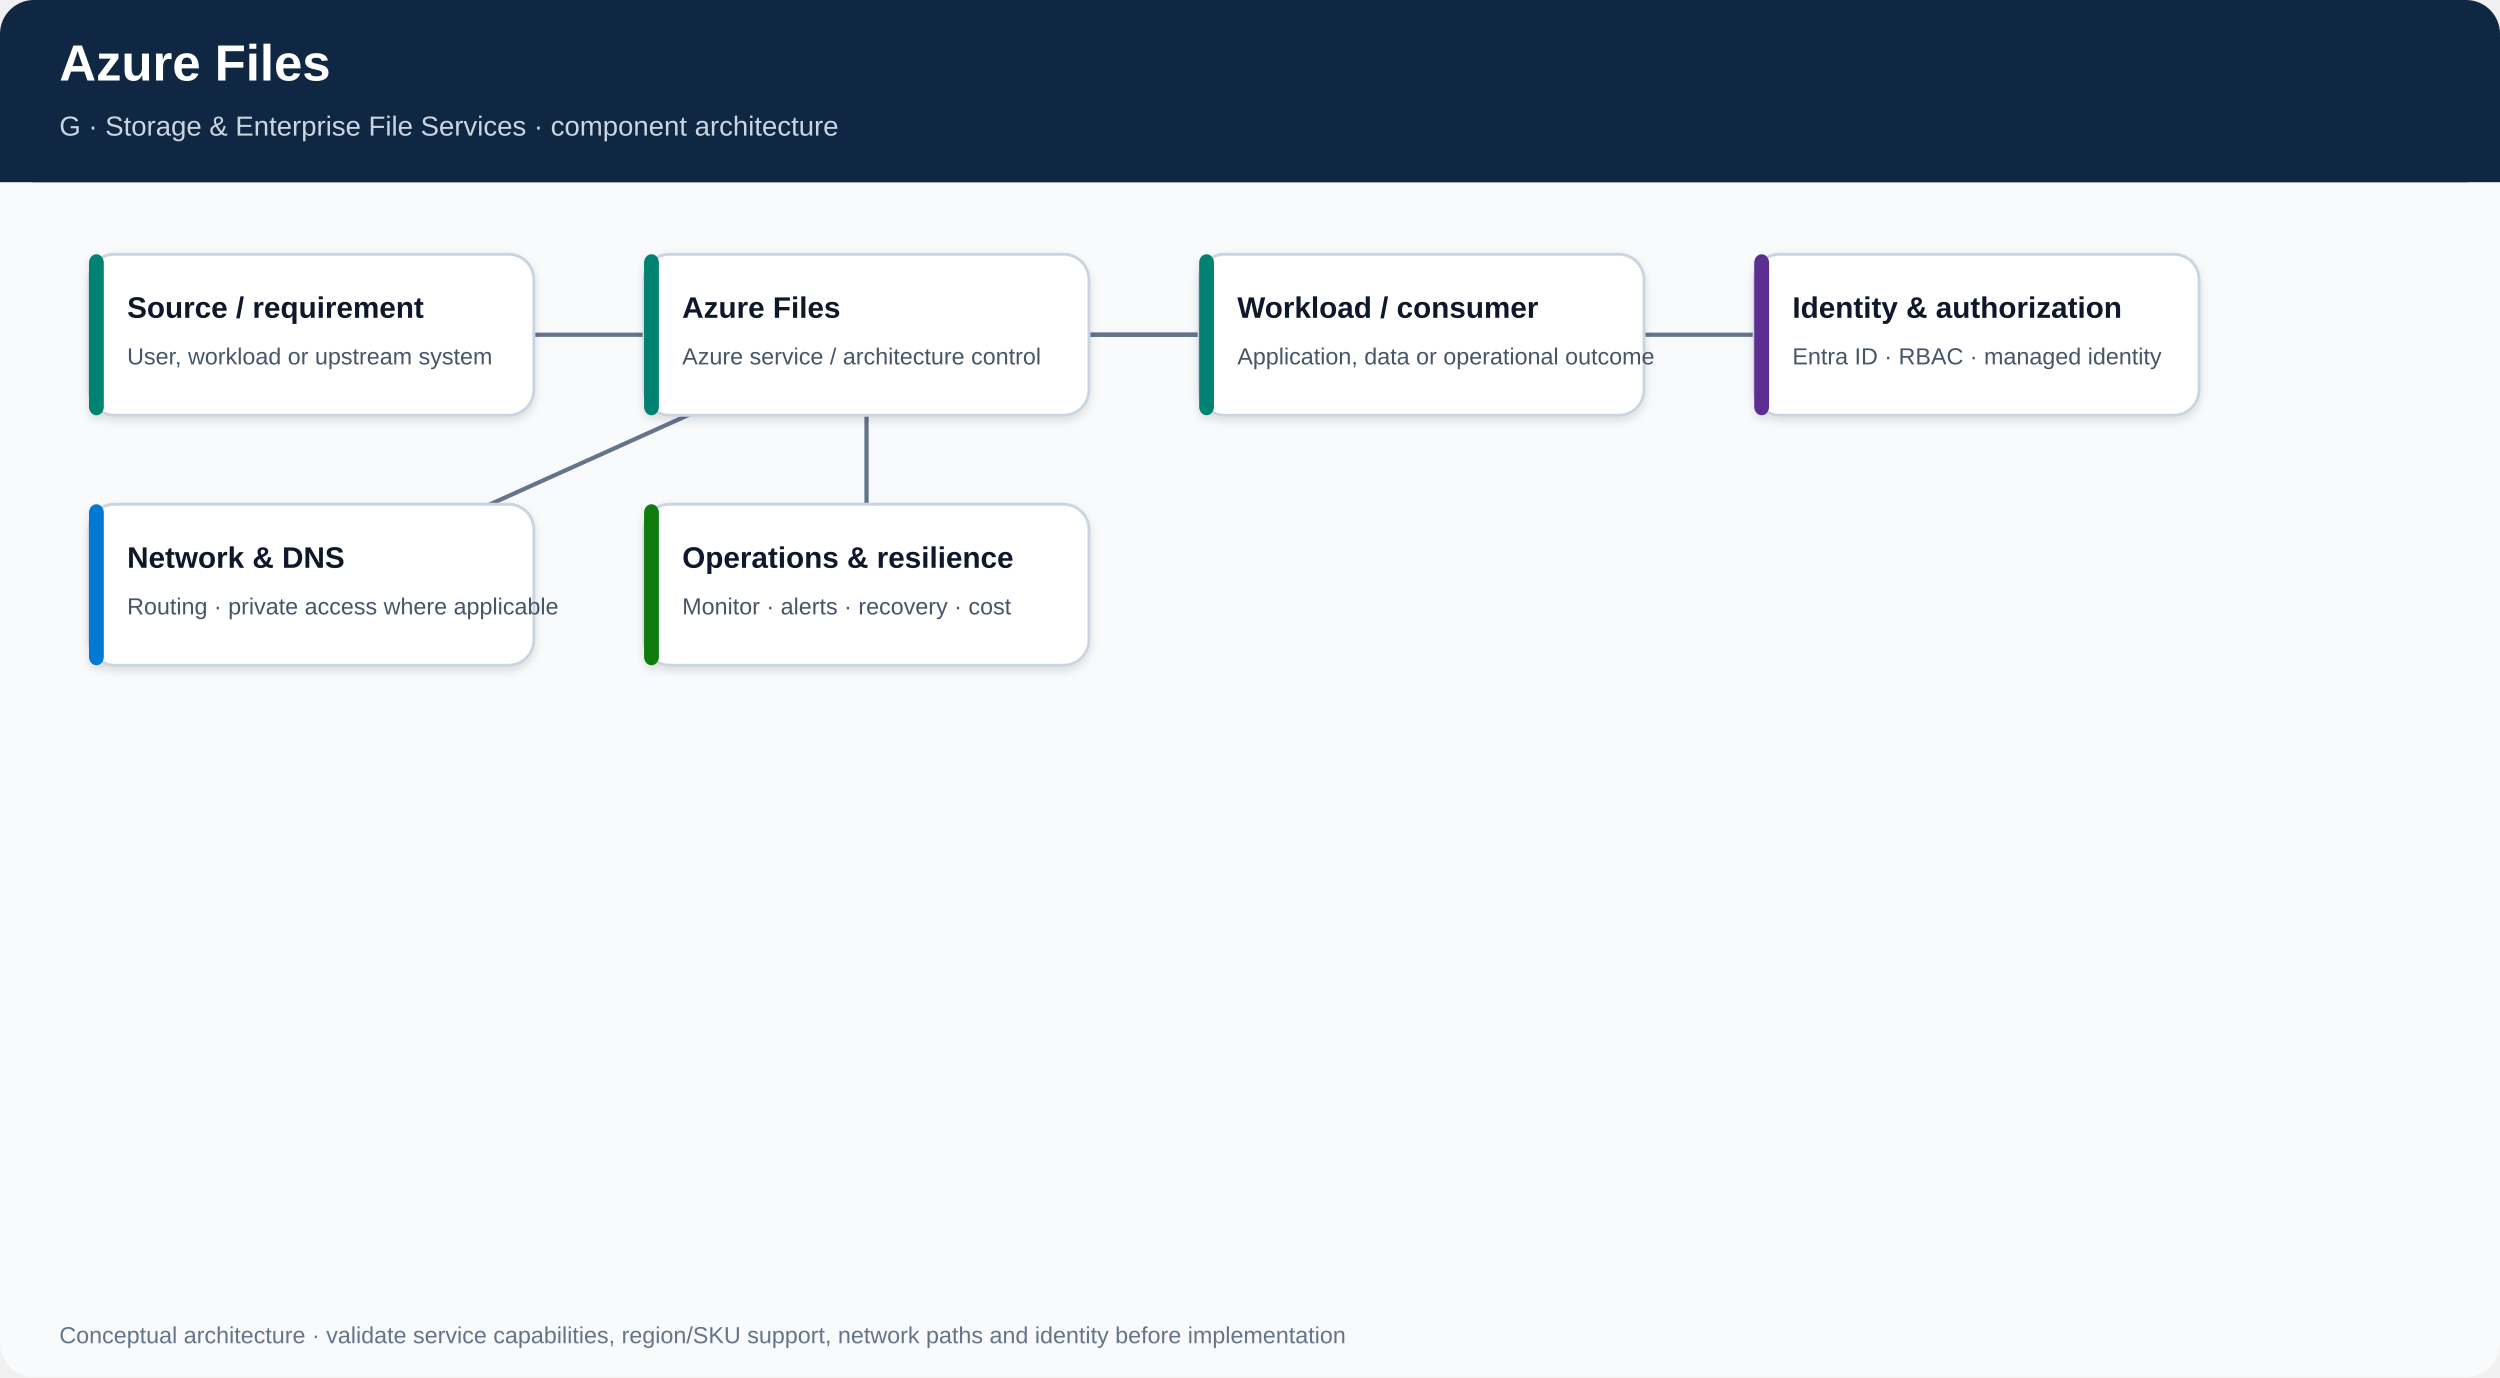
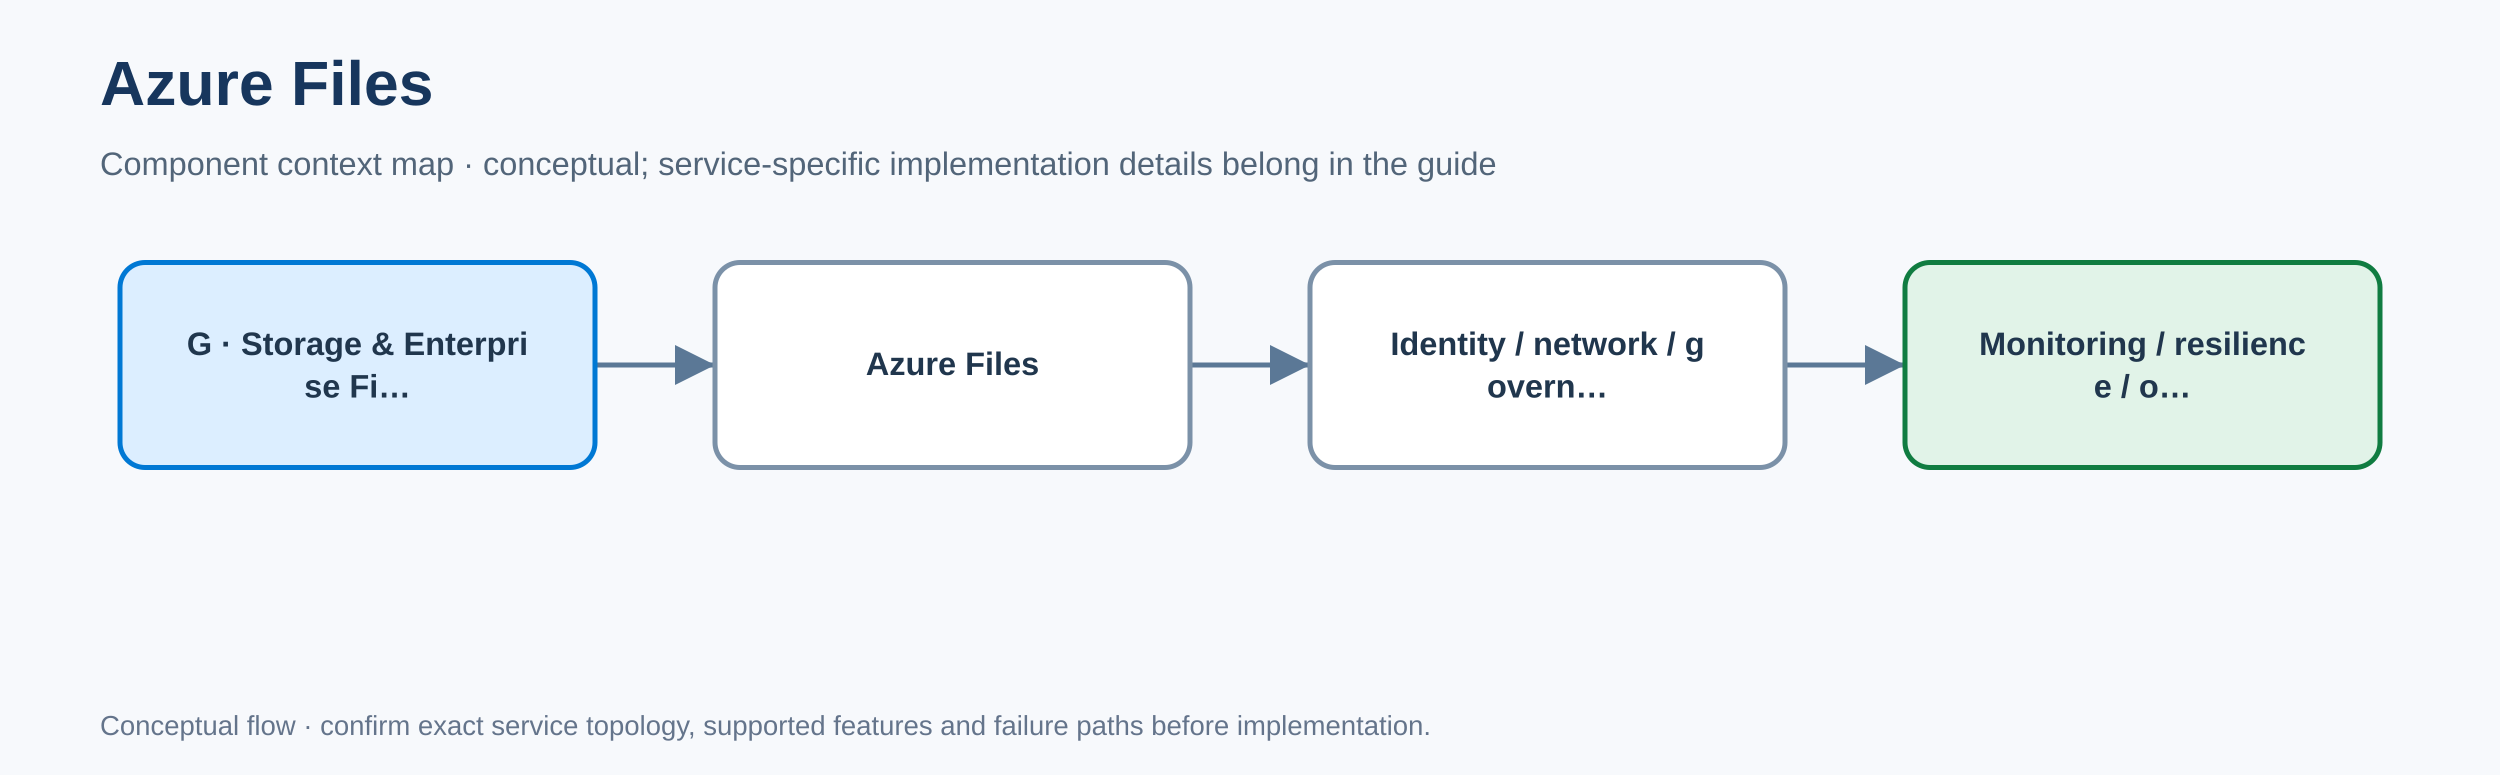
- <svg xmlns="http://www.w3.org/2000/svg" width="1180" height="650" viewBox="0 0 1180 650">
+ <svg xmlns="http://www.w3.org/2000/svg" width="1000" height="310" viewBox="0 0 1000 310">
+   <rect width="100%" height="100%" fill="#f7f9fc" />
+   <text x="40" y="42" font-family="Segoe UI,Arial" font-size="25" font-weight="700" fill="#17365d">Azure Files</text>
+   <text x="40" y="70" font-family="Segoe UI,Arial" font-size="13" fill="#526579">Component context map · conceptual; service-specific implementation details belong in the guide</text>
+   <path d="M 238 146 L 286 146" fill="none" stroke="#5b7896" stroke-width="2" marker-end="url(#arrow)" />
+   <path d="M 476 146 L 524 146" fill="none" stroke="#5b7896" stroke-width="2" marker-end="url(#arrow)" />
+   <path d="M 714 146 L 762 146" fill="none" stroke="#5b7896" stroke-width="2" marker-end="url(#arrow)" />
  <defs>
    <marker id="arrow" markerWidth="10" markerHeight="8" refX="8" refY="4" orient="auto">
-       <path d="M0,0 L8,4 L0,8 Z" fill="#64748b" />
+       <path d="M0,0 L8,4 L0,8 z" fill="#5b7896" />
    </marker>
-     <filter id="shadow" x="-20%" y="-20%" width="140%" height="140%">
-       <feDropShadow dx="0" dy="2" stdDeviation="2" flood-opacity=".12" />
-     </filter>
  </defs>
-   <rect width="100%" height="100%" rx="16" fill="#f8fafc" />
-   <rect x="0" y="0" width="1180" height="86" rx="16" fill="#0f2742" />
-   <rect x="0" y="70" width="1180" height="16" fill="#0f2742" />
-   <text x="28" y="38" font-family="Segoe UI,Arial" font-size="24" font-weight="700" fill="#fff">Azure Files</text>
-   <text x="28" y="64" font-family="Segoe UI,Arial" font-size="13" fill="#cbd5e1">G · Storage &amp; Enterprise File Services · component architecture</text>
-   <path d="M 147 158 L 409 158" fill="none" stroke="#64748b" stroke-width="2" marker-end="url(#arrow)" />
-   <path d="M 409 158 L 671 158" fill="none" stroke="#64748b" stroke-width="2" marker-end="url(#arrow)" />
-   <path d="M 933 158 L 409 158" fill="none" stroke="#64748b" stroke-width="2" marker-end="url(#arrow)" />
-   <path d="M 147 276 L 409 158" fill="none" stroke="#64748b" stroke-width="2" marker-end="url(#arrow)" />
-   <path d="M 409 276 L 409 158" fill="none" stroke="#64748b" stroke-width="2" marker-end="url(#arrow)" />
-   <g filter="url(#shadow)">
-     <rect x="42" y="120" width="210" height="76" rx="12" fill="#fff" stroke="#cbd5e1" stroke-width="1.4" />
-     <rect x="42" y="120" width="7" height="76" rx="4" fill="#008272" />
-   </g>
-   <text x="60" y="150" font-family="Segoe UI,Arial" font-size="14" font-weight="700" fill="#0f172a">Source / requirement</text>
-   <text x="60" y="172" font-family="Segoe UI,Arial" font-size="11" fill="#475569">User, workload or upstream system</text>
-   <g filter="url(#shadow)">
-     <rect x="304" y="120" width="210" height="76" rx="12" fill="#fff" stroke="#cbd5e1" stroke-width="1.4" />
-     <rect x="304" y="120" width="7" height="76" rx="4" fill="#008272" />
-   </g>
-   <text x="322" y="150" font-family="Segoe UI,Arial" font-size="14" font-weight="700" fill="#0f172a">Azure Files</text>
-   <text x="322" y="172" font-family="Segoe UI,Arial" font-size="11" fill="#475569">Azure service / architecture control</text>
-   <g filter="url(#shadow)">
-     <rect x="566" y="120" width="210" height="76" rx="12" fill="#fff" stroke="#cbd5e1" stroke-width="1.4" />
-     <rect x="566" y="120" width="7" height="76" rx="4" fill="#008272" />
-   </g>
-   <text x="584" y="150" font-family="Segoe UI,Arial" font-size="14" font-weight="700" fill="#0f172a">Workload / consumer</text>
-   <text x="584" y="172" font-family="Segoe UI,Arial" font-size="11" fill="#475569">Application, data or operational outcome</text>
-   <g filter="url(#shadow)">
-     <rect x="828" y="120" width="210" height="76" rx="12" fill="#fff" stroke="#cbd5e1" stroke-width="1.4" />
-     <rect x="828" y="120" width="7" height="76" rx="4" fill="#5C2D91" />
-   </g>
-   <text x="846" y="150" font-family="Segoe UI,Arial" font-size="14" font-weight="700" fill="#0f172a">Identity &amp; authorization</text>
-   <text x="846" y="172" font-family="Segoe UI,Arial" font-size="11" fill="#475569">Entra ID · RBAC · managed identity</text>
-   <g filter="url(#shadow)">
-     <rect x="42" y="238" width="210" height="76" rx="12" fill="#fff" stroke="#cbd5e1" stroke-width="1.4" />
-     <rect x="42" y="238" width="7" height="76" rx="4" fill="#0078D4" />
-   </g>
-   <text x="60" y="268" font-family="Segoe UI,Arial" font-size="14" font-weight="700" fill="#0f172a">Network &amp; DNS</text>
-   <text x="60" y="290" font-family="Segoe UI,Arial" font-size="11" fill="#475569">Routing · private access where applicable</text>
-   <g filter="url(#shadow)">
-     <rect x="304" y="238" width="210" height="76" rx="12" fill="#fff" stroke="#cbd5e1" stroke-width="1.4" />
-     <rect x="304" y="238" width="7" height="76" rx="4" fill="#107C10" />
-   </g>
-   <text x="322" y="268" font-family="Segoe UI,Arial" font-size="14" font-weight="700" fill="#0f172a">Operations &amp; resilience</text>
-   <text x="322" y="290" font-family="Segoe UI,Arial" font-size="11" fill="#475569">Monitor · alerts · recovery · cost</text>
-   <text x="28" y="634" font-family="Segoe UI,Arial" font-size="11" fill="#64748b">Conceptual architecture · validate service capabilities, region/SKU support, network paths and identity before implementation</text>
+   <rect x="48" y="105" width="190" height="82" rx="10" fill="#dceeff" stroke="#0078d4" stroke-width="2" />
+   <text x="143" y="142" text-anchor="middle" font-family="Segoe UI,Arial" font-size="13" font-weight="600" fill="#20364d">G · Storage &amp; Enterpri</text>
+   <text x="143" y="159" text-anchor="middle" font-family="Segoe UI,Arial" font-size="13" font-weight="600" fill="#20364d">se Fi…</text>
+   <rect x="286" y="105" width="190" height="82" rx="10" fill="#ffffff" stroke="#7b91a8" stroke-width="2" />
+   <text x="381" y="150" text-anchor="middle" font-family="Segoe UI,Arial" font-size="13" font-weight="600" fill="#20364d">Azure Files</text>
+   <rect x="524" y="105" width="190" height="82" rx="10" fill="#ffffff" stroke="#7b91a8" stroke-width="2" />
+   <text x="619" y="142" text-anchor="middle" font-family="Segoe UI,Arial" font-size="13" font-weight="600" fill="#20364d">Identity / network / g</text>
+   <text x="619" y="159" text-anchor="middle" font-family="Segoe UI,Arial" font-size="13" font-weight="600" fill="#20364d">overn…</text>
+   <rect x="762" y="105" width="190" height="82" rx="10" fill="#e1f3e8" stroke="#107c41" stroke-width="2" />
+   <text x="857" y="142" text-anchor="middle" font-family="Segoe UI,Arial" font-size="13" font-weight="600" fill="#20364d">Monitoring / resilienc</text>
+   <text x="857" y="159" text-anchor="middle" font-family="Segoe UI,Arial" font-size="13" font-weight="600" fill="#20364d">e / o…</text>
+   <text x="40" y="294" font-family="Segoe UI,Arial" font-size="11" fill="#64748b">Conceptual flow · confirm exact service topology, supported features and failure paths before implementation.</text>
</svg>
